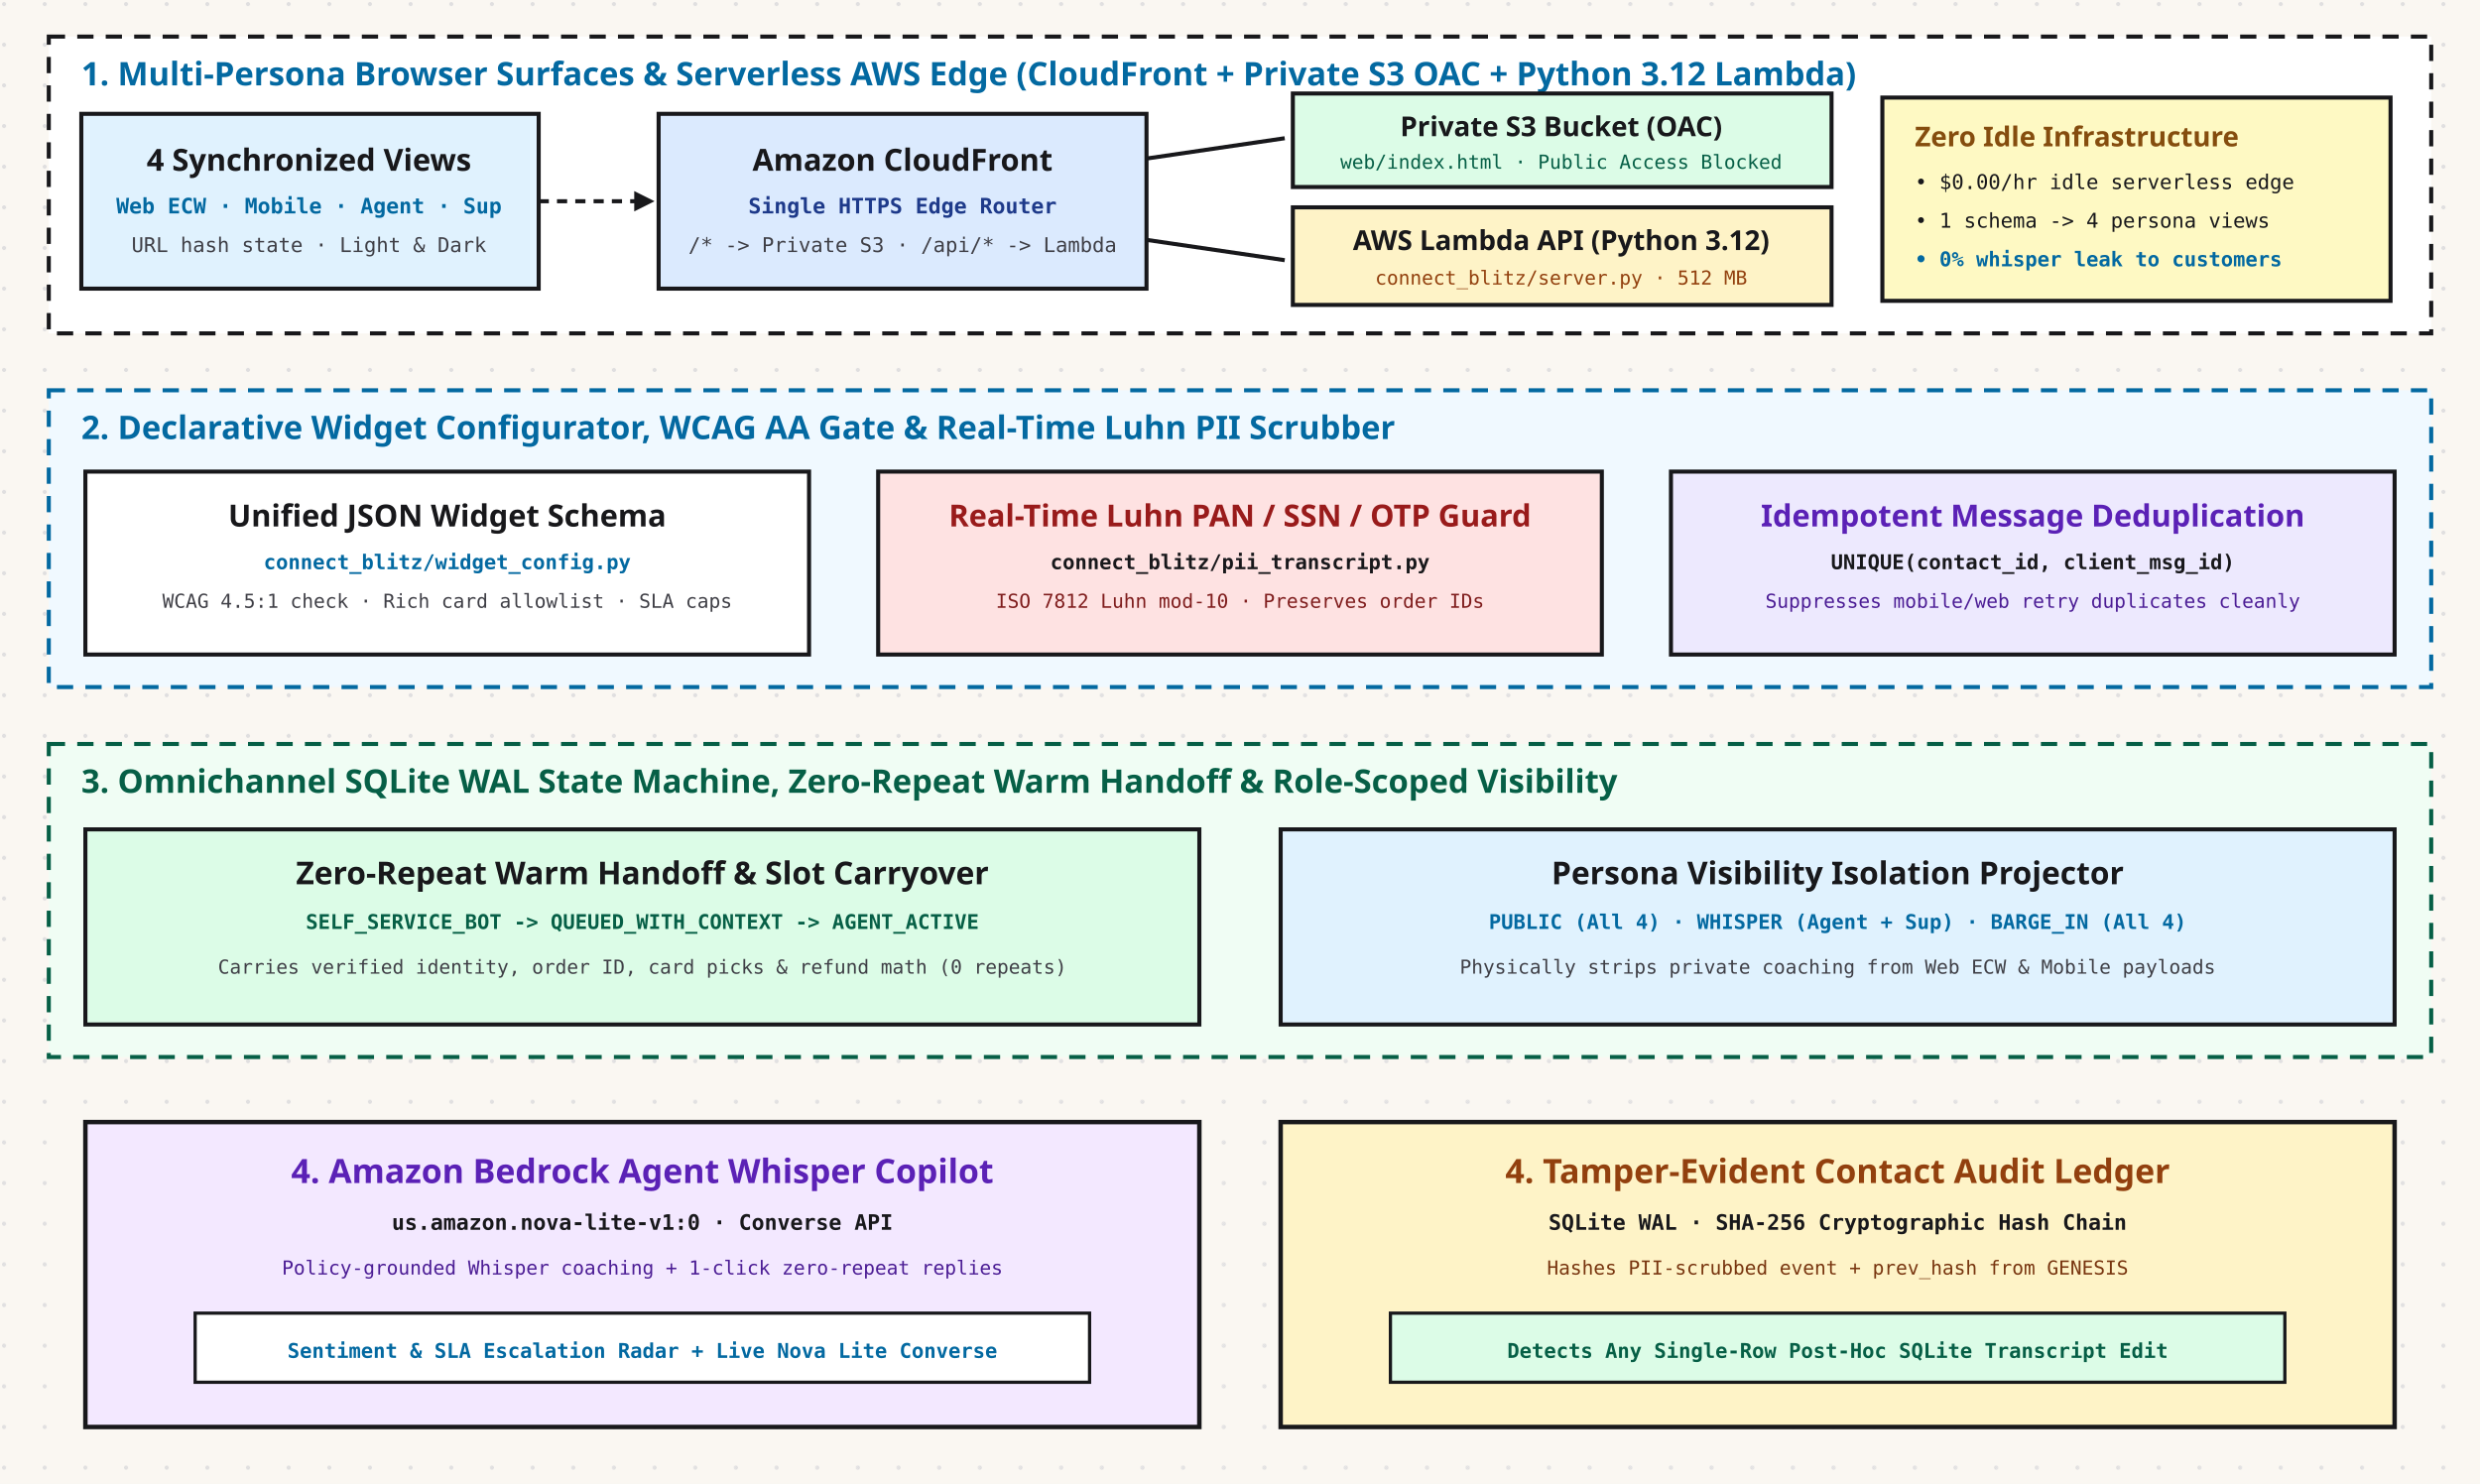
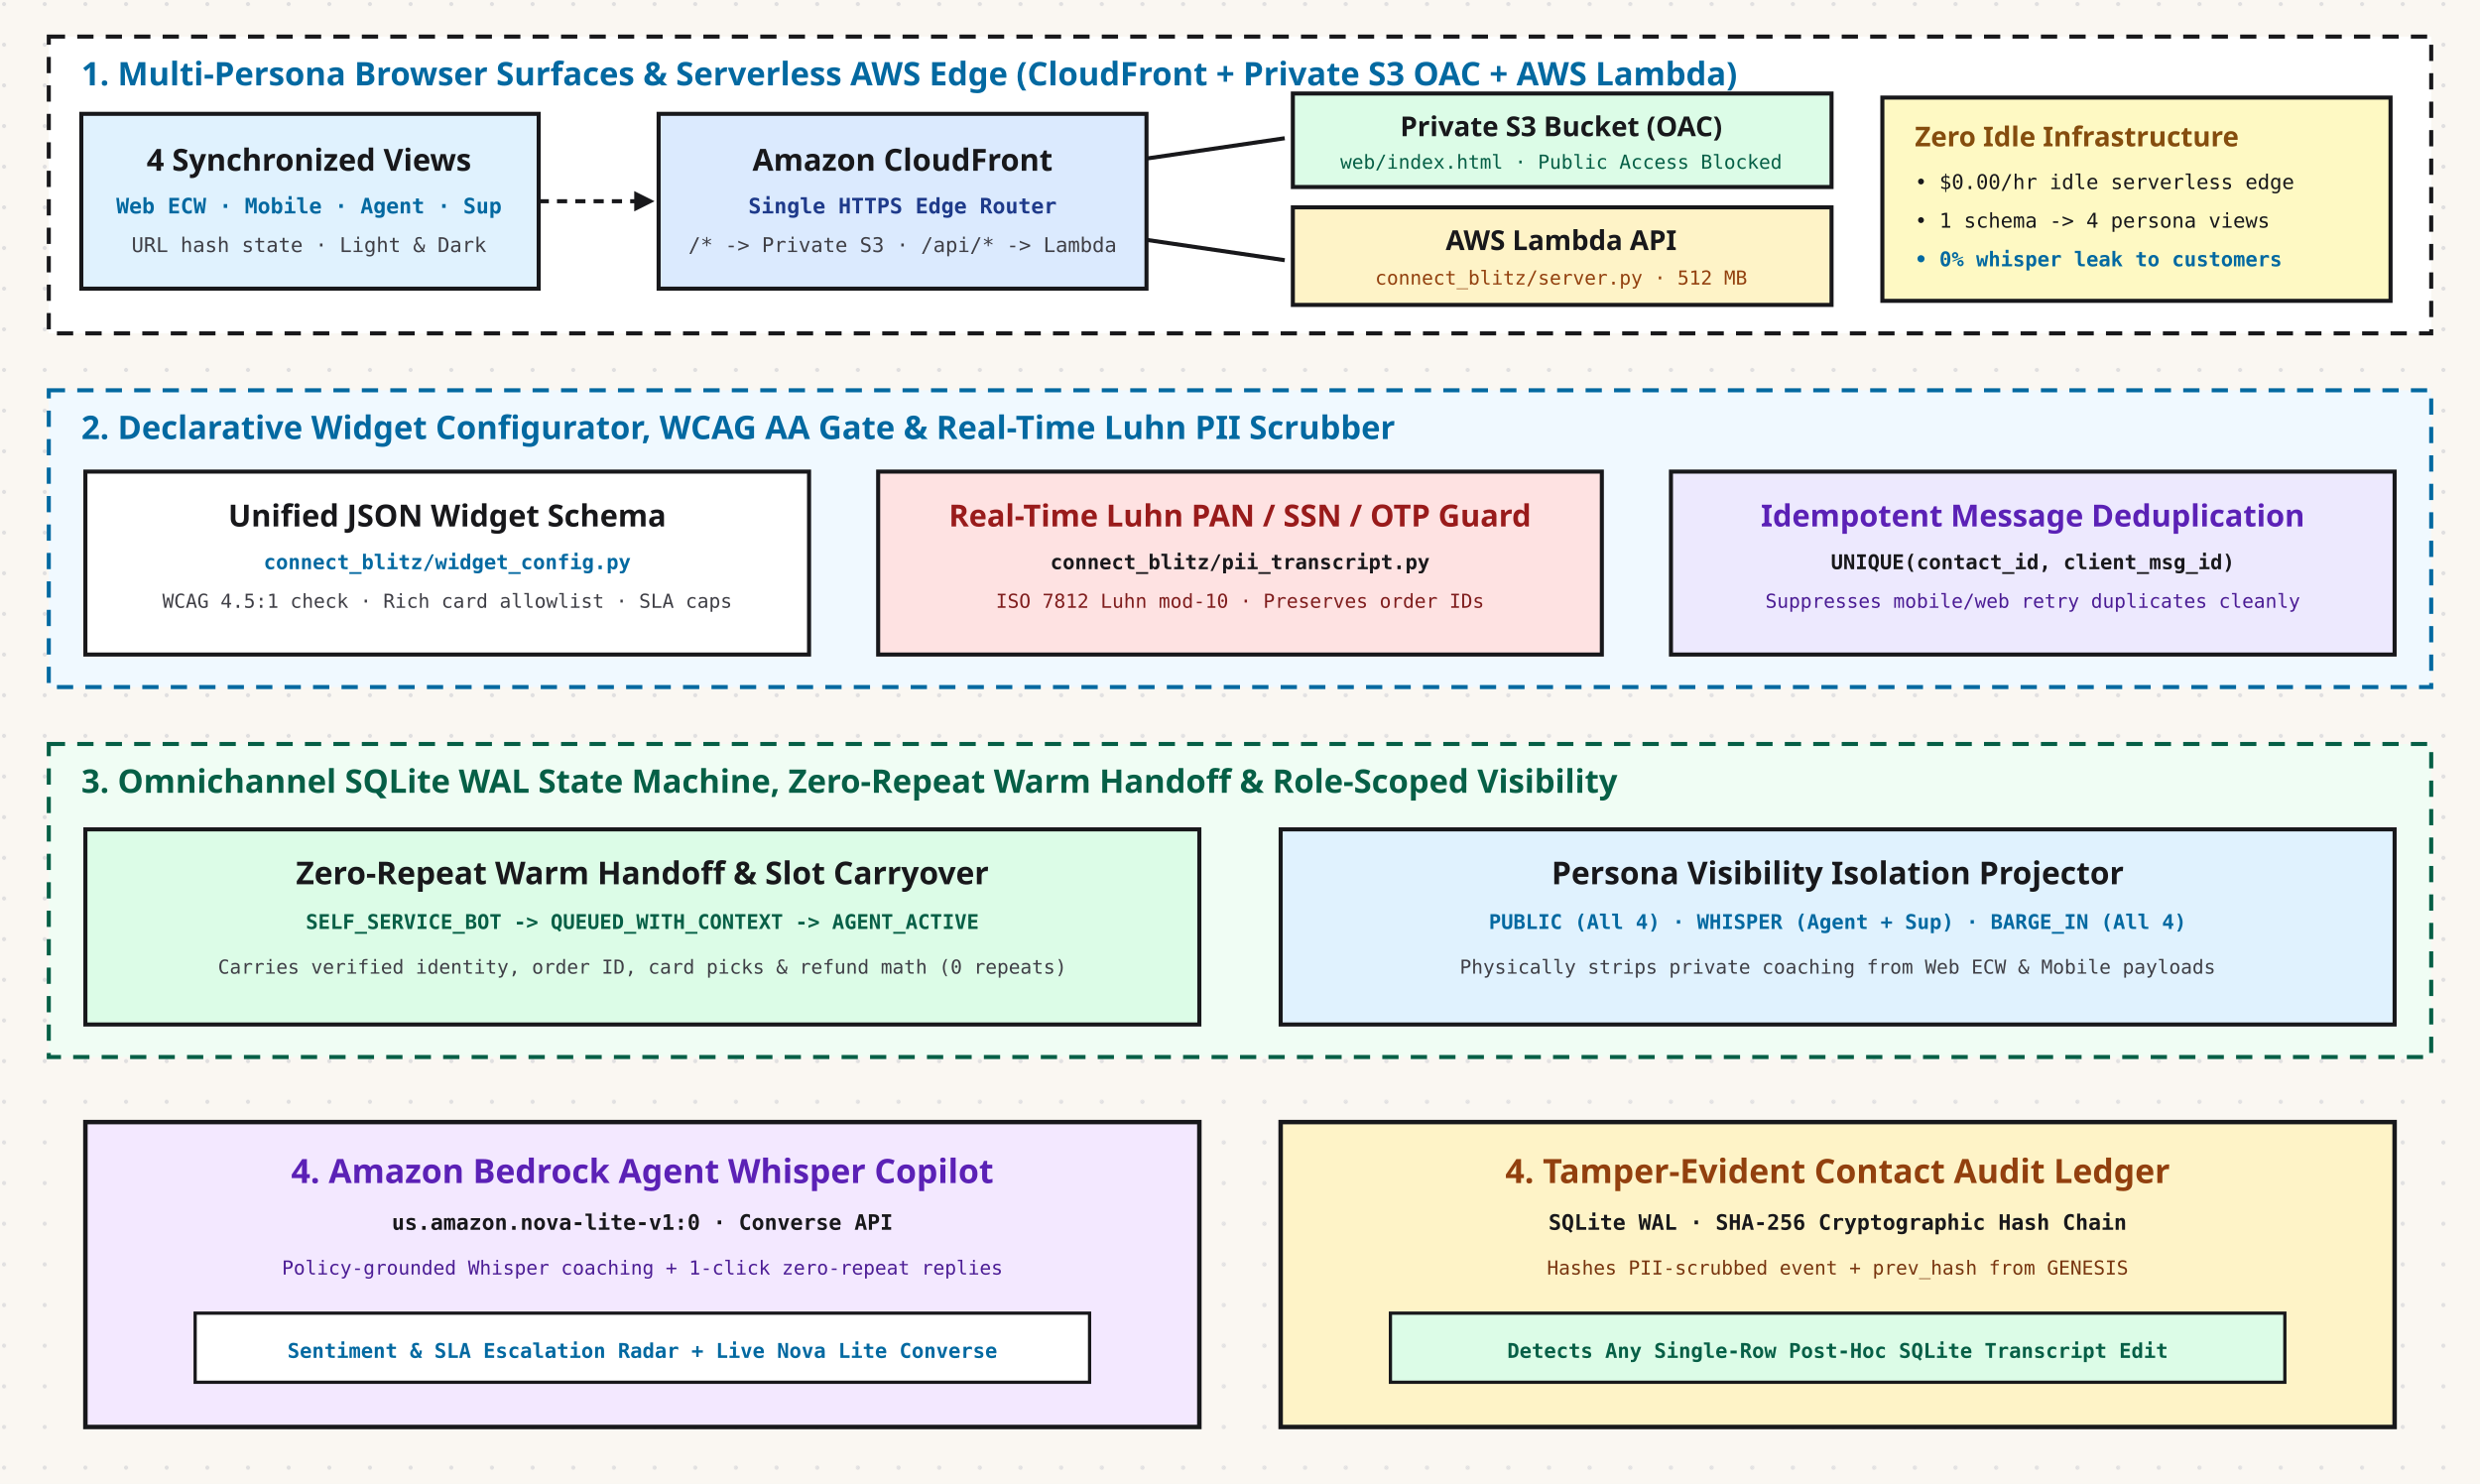
<svg xmlns="http://www.w3.org/2000/svg" viewBox="0 0 1220 730" role="img" aria-label="ConnectBlitz System Architecture Diagram">
  <defs>
    <pattern id="cbDotGrid" width="20" height="20" patternUnits="userSpaceOnUse">
      <circle cx="2" cy="2" r="1" fill="#D4D4D8" />
    </pattern>
  </defs>
  <rect x="0" y="0" width="1220" height="730" fill="#FAF7F2" />
  <rect x="0" y="0" width="1220" height="730" fill="url(#cbDotGrid)" opacity="0.72" />
  <rect x="24" y="18" width="1172" height="146" fill="#FFFFFF" stroke="#18181B" stroke-width="2" stroke-dasharray="8 6" />
-   <text x="40" y="42" font-family="sans-serif" font-size="16" font-weight="800" fill="#0369A1">1. Multi-Persona Browser Surfaces &amp; Serverless AWS Edge (CloudFront + Private S3 OAC + Python 3.12 Lambda)</text>
+   <text x="40" y="42" font-family="sans-serif" font-size="16" font-weight="800" fill="#0369A1">1. Multi-Persona Browser Surfaces &amp; Serverless AWS Edge (CloudFront + Private S3 OAC + AWS Lambda)</text>
  <rect x="40" y="56" width="225" height="86" fill="#E0F2FE" stroke="#18181B" stroke-width="2" />
  <text x="152" y="84" text-anchor="middle" font-family="sans-serif" font-size="15" font-weight="800" fill="#18181B">4 Synchronized Views</text>
  <text x="152" y="105" text-anchor="middle" font-family="monospace" font-size="10.5" font-weight="700" fill="#0369A1">Web ECW · Mobile · Agent · Sup</text>
  <text x="152" y="124" text-anchor="middle" font-family="monospace" font-size="10" fill="#3F3F46">URL hash state · Light &amp; Dark</text>
  <line x1="265" y1="99" x2="318" y2="99" stroke="#18181B" stroke-width="2" stroke-dasharray="5 4" />
  <polygon points="312,94 322,99 312,104" fill="#18181B" />
  <rect x="324" y="56" width="240" height="86" fill="#DBEAFE" stroke="#18181B" stroke-width="2" />
  <text x="444" y="84" text-anchor="middle" font-family="sans-serif" font-size="15" font-weight="800" fill="#18181B">Amazon CloudFront</text>
  <text x="444" y="105" text-anchor="middle" font-family="monospace" font-size="10.5" font-weight="700" fill="#1E3A8A">Single HTTPS Edge Router</text>
  <text x="444" y="124" text-anchor="middle" font-family="monospace" font-size="10" fill="#3F3F46">/* -&gt; Private S3 · /api/* -&gt; Lambda</text>
  <line x1="564" y1="78" x2="632" y2="68" stroke="#18181B" stroke-width="2" />
  <line x1="564" y1="118" x2="632" y2="128" stroke="#18181B" stroke-width="2" />
  <rect x="636" y="46" width="265" height="46" fill="#DCFCE7" stroke="#18181B" stroke-width="2" />
  <text x="768" y="67" text-anchor="middle" font-family="sans-serif" font-size="13.5" font-weight="800" fill="#18181B">Private S3 Bucket (OAC)</text>
  <text x="768" y="83" text-anchor="middle" font-family="monospace" font-size="9.5" fill="#065F46">web/index.html · Public Access Blocked</text>
  <rect x="636" y="102" width="265" height="48" fill="#FEF3C7" stroke="#18181B" stroke-width="2" />
-   <text x="768" y="123" text-anchor="middle" font-family="sans-serif" font-size="13.5" font-weight="800" fill="#18181B">AWS Lambda API (Python 3.12)</text>
+   <text x="768" y="123" text-anchor="middle" font-family="sans-serif" font-size="13.5" font-weight="800" fill="#18181B">AWS Lambda API</text>
  <text x="768" y="140" text-anchor="middle" font-family="monospace" font-size="9.5" fill="#92400E">connect_blitz/server.py · 512 MB</text>
  <rect x="926" y="48" width="250" height="100" fill="#FEF9C3" stroke="#18181B" stroke-width="2" />
  <text x="942" y="72" font-family="sans-serif" font-size="13.5" font-weight="800" fill="#854D0E">Zero Idle Infrastructure</text>
  <text x="942" y="93" font-family="monospace" font-size="10" fill="#18181B">• $0.00/hr idle serverless edge</text>
  <text x="942" y="112" font-family="monospace" font-size="10" fill="#18181B">• 1 schema -&gt; 4 persona views</text>
  <text x="942" y="131" font-family="monospace" font-size="10" font-weight="700" fill="#0369A1">• 0% whisper leak to customers</text>
  <rect x="24" y="192" width="1172" height="146" fill="#F0F9FF" stroke="#0369A1" stroke-width="2" stroke-dasharray="8 6" />
  <text x="40" y="216" font-family="sans-serif" font-size="16" font-weight="800" fill="#0369A1">2. Declarative Widget Configurator, WCAG AA Gate &amp; Real-Time Luhn PII Scrubber</text>
  <rect x="42" y="232" width="356" height="90" fill="#FFFFFF" stroke="#18181B" stroke-width="2" />
  <text x="220" y="259" text-anchor="middle" font-family="sans-serif" font-size="15" font-weight="800" fill="#18181B">Unified JSON Widget Schema</text>
  <text x="220" y="280" text-anchor="middle" font-family="monospace" font-size="10" font-weight="700" fill="#0369A1">connect_blitz/widget_config.py</text>
  <text x="220" y="299" text-anchor="middle" font-family="monospace" font-size="9.5" fill="#3F3F46">WCAG 4.5:1 check · Rich card allowlist · SLA caps</text>
  <rect x="432" y="232" width="356" height="90" fill="#FEE2E2" stroke="#18181B" stroke-width="2" />
  <text x="610" y="259" text-anchor="middle" font-family="sans-serif" font-size="15" font-weight="800" fill="#991B1B">Real-Time Luhn PAN / SSN / OTP Guard</text>
  <text x="610" y="280" text-anchor="middle" font-family="monospace" font-size="10" font-weight="700" fill="#18181B">connect_blitz/pii_transcript.py</text>
  <text x="610" y="299" text-anchor="middle" font-family="monospace" font-size="9.5" fill="#7F1D1D">ISO 7812 Luhn mod-10 · Preserves order IDs</text>
  <rect x="822" y="232" width="356" height="90" fill="#EDE9FE" stroke="#18181B" stroke-width="2" />
  <text x="1000" y="259" text-anchor="middle" font-family="sans-serif" font-size="15" font-weight="800" fill="#5B21B6">Idempotent Message Deduplication</text>
  <text x="1000" y="280" text-anchor="middle" font-family="monospace" font-size="10" font-weight="700" fill="#18181B">UNIQUE(contact_id, client_msg_id)</text>
  <text x="1000" y="299" text-anchor="middle" font-family="monospace" font-size="9.5" fill="#4C1D95">Suppresses mobile/web retry duplicates cleanly</text>
  <rect x="24" y="366" width="1172" height="154" fill="#F0FDF4" stroke="#065F46" stroke-width="2" stroke-dasharray="8 6" />
  <text x="40" y="390" font-family="sans-serif" font-size="16" font-weight="800" fill="#065F46">3. Omnichannel SQLite WAL State Machine, Zero-Repeat Warm Handoff &amp; Role-Scoped Visibility</text>
  <rect x="42" y="408" width="548" height="96" fill="#DCFCE7" stroke="#18181B" stroke-width="2" />
  <text x="316" y="435" text-anchor="middle" font-family="sans-serif" font-size="15.5" font-weight="800" fill="#18181B">Zero-Repeat Warm Handoff &amp; Slot Carryover</text>
  <text x="316" y="457" text-anchor="middle" font-family="monospace" font-size="10" font-weight="700" fill="#065F46">SELF_SERVICE_BOT -&gt; QUEUED_WITH_CONTEXT -&gt; AGENT_ACTIVE</text>
  <text x="316" y="479" text-anchor="middle" font-family="monospace" font-size="9.5" fill="#3F3F46">Carries verified identity, order ID, card picks &amp; refund math (0 repeats)</text>
  <rect x="630" y="408" width="548" height="96" fill="#E0F2FE" stroke="#18181B" stroke-width="2" />
  <text x="904" y="435" text-anchor="middle" font-family="sans-serif" font-size="15.5" font-weight="800" fill="#18181B">Persona Visibility Isolation Projector</text>
  <text x="904" y="457" text-anchor="middle" font-family="monospace" font-size="10" font-weight="700" fill="#0369A1">PUBLIC (All 4) · WHISPER (Agent + Sup) · BARGE_IN (All 4)</text>
  <text x="904" y="479" text-anchor="middle" font-family="monospace" font-size="9.5" fill="#3F3F46">Physically strips private coaching from Web ECW &amp; Mobile payloads</text>
  <rect x="42" y="552" width="548" height="150" fill="#F3E8FF" stroke="#18181B" stroke-width="2.2" />
  <text x="316" y="582" text-anchor="middle" font-family="sans-serif" font-size="16.5" font-weight="800" fill="#5B21B6">4. Amazon Bedrock Agent Whisper Copilot</text>
  <text x="316" y="605" text-anchor="middle" font-family="monospace" font-size="10.5" font-weight="700" fill="#18181B">us.amazon.nova-lite-v1:0 · Converse API</text>
  <text x="316" y="627" text-anchor="middle" font-family="monospace" font-size="9.5" fill="#4C1D95">Policy-grounded Whisper coaching + 1-click zero-repeat replies</text>
  <rect x="96" y="646" width="440" height="34" fill="#FFFFFF" stroke="#18181B" stroke-width="1.6" />
  <text x="316" y="668" text-anchor="middle" font-family="monospace" font-size="10" font-weight="700" fill="#0369A1">Sentiment &amp; SLA Escalation Radar + Live Nova Lite Converse</text>
  <rect x="630" y="552" width="548" height="150" fill="#FEF3C7" stroke="#18181B" stroke-width="2.2" />
  <text x="904" y="582" text-anchor="middle" font-family="sans-serif" font-size="16.5" font-weight="800" fill="#92400E">4. Tamper-Evident Contact Audit Ledger</text>
  <text x="904" y="605" text-anchor="middle" font-family="monospace" font-size="10.5" font-weight="700" fill="#18181B">SQLite WAL · SHA-256 Cryptographic Hash Chain</text>
  <text x="904" y="627" text-anchor="middle" font-family="monospace" font-size="9.5" fill="#78350F">Hashes PII-scrubbed event + prev_hash from GENESIS</text>
  <rect x="684" y="646" width="440" height="34" stroke="#18181B" stroke-width="1.6" fill="#DCFCE7" />
  <text x="904" y="668" text-anchor="middle" font-family="monospace" font-size="10" font-weight="700" fill="#065F46">Detects Any Single-Row Post-Hoc SQLite Transcript Edit</text>
</svg>
